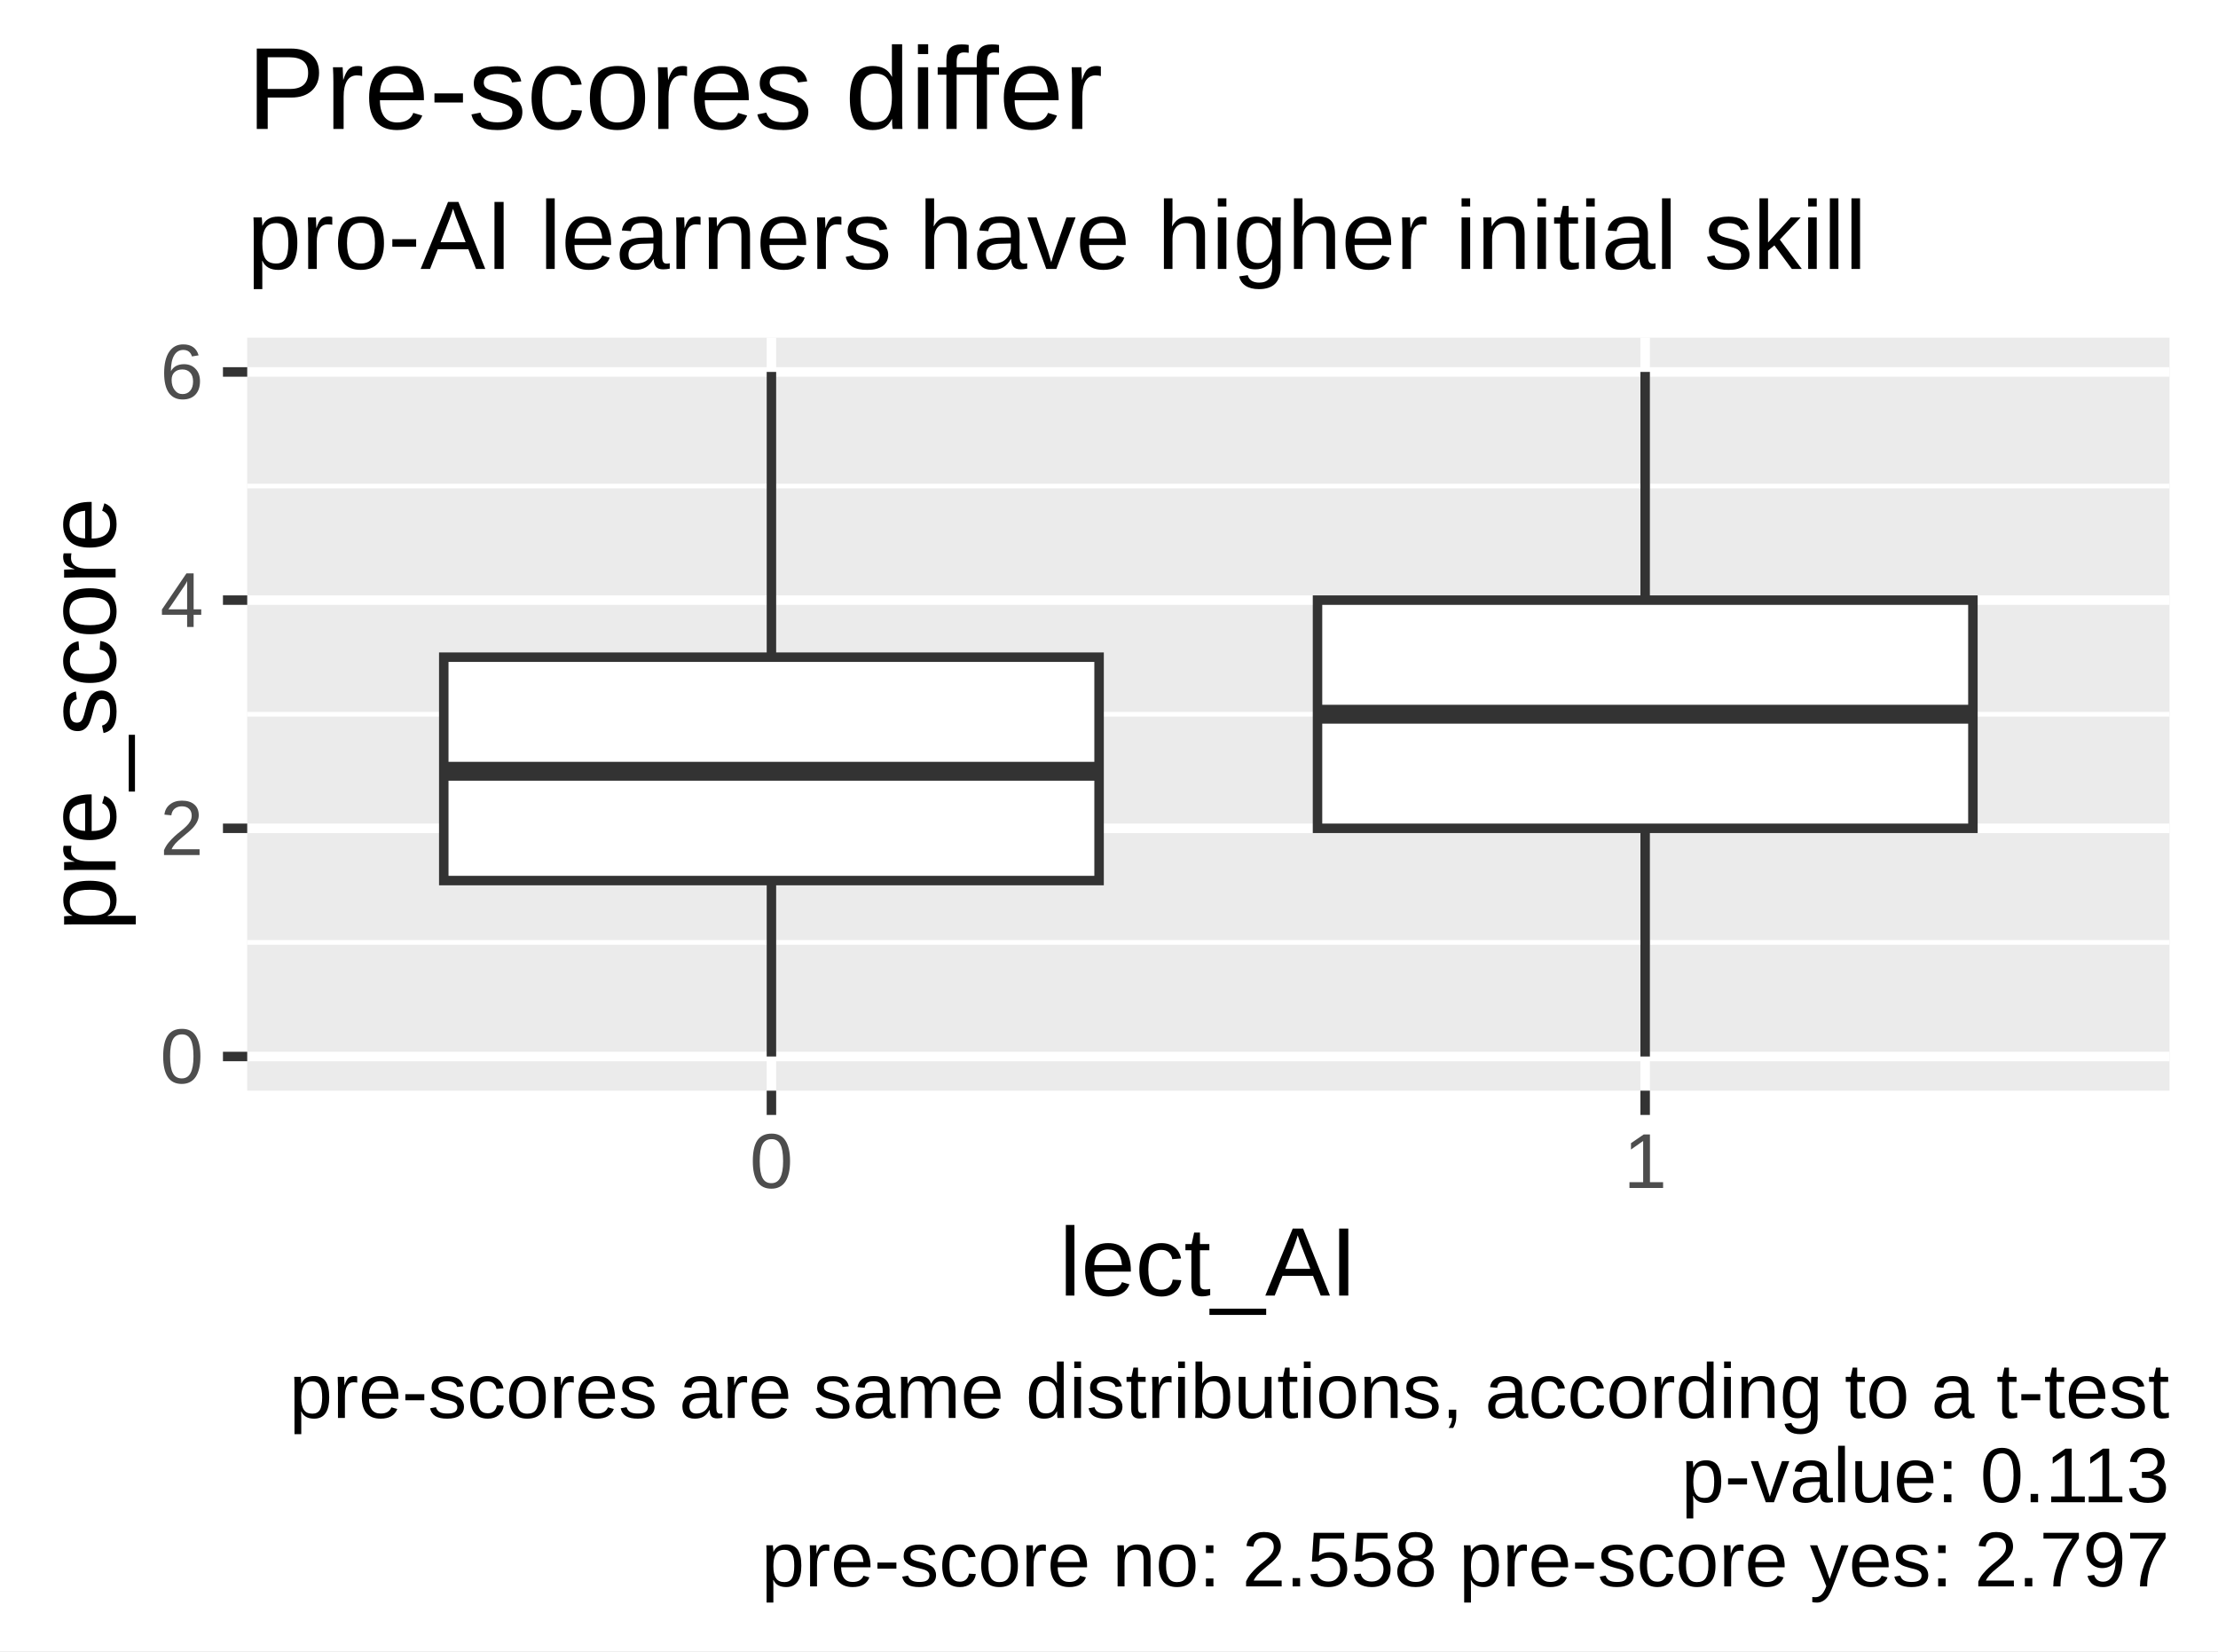
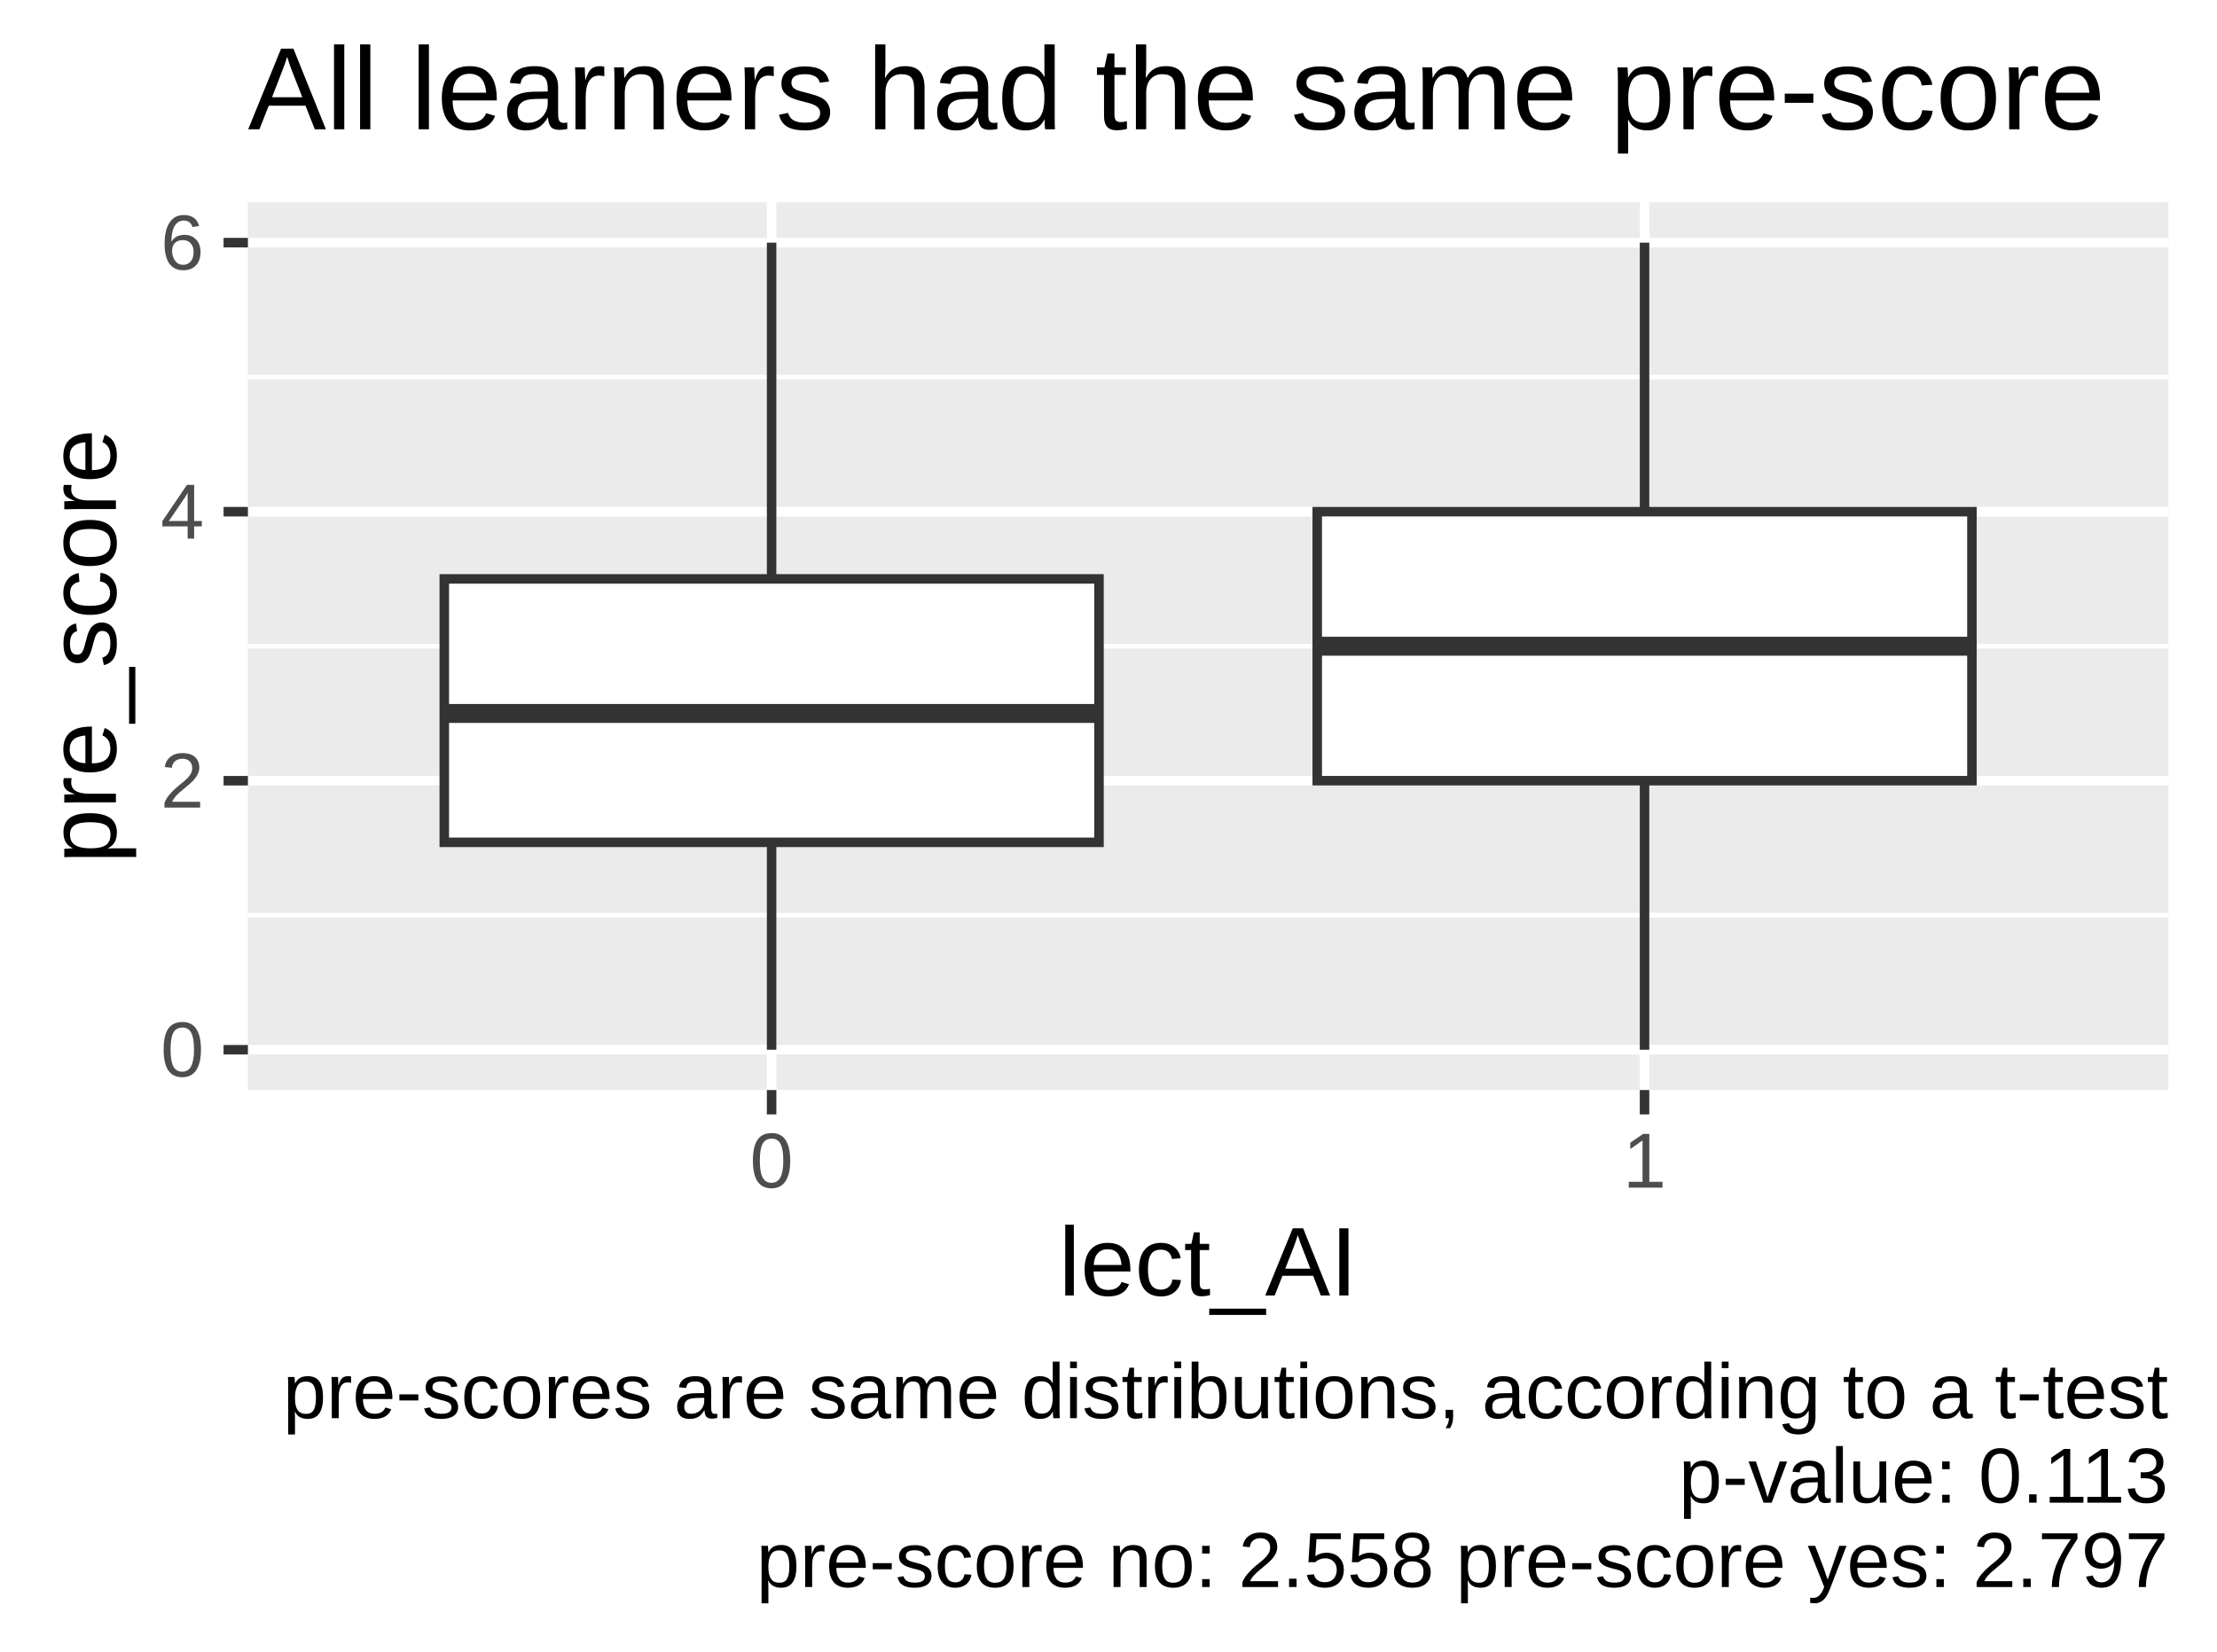
- <svg xmlns="http://www.w3.org/2000/svg" width="250.40pt" height="186.40pt" viewBox="0 0 250.40 186.40">
+ <svg xmlns="http://www.w3.org/2000/svg" width="249.60pt" height="186.00pt" viewBox="0 0 249.60 186.00">
  <g class="svglite">
    <defs>
      <style type="text/css">
    .svglite line, .svglite polyline, .svglite polygon, .svglite path, .svglite rect, .svglite circle {
      fill: none;
      stroke: #000000;
      stroke-linecap: round;
      stroke-linejoin: round;
      stroke-miterlimit: 10.00;
    }
    .svglite text {
      white-space: pre;
    }
    .svglite g.glyphgroup path {
      fill: inherit;
      stroke: none;
    }
  </style>
    </defs>
    <rect width="100%" height="100%" style="stroke: none; fill: #FFFFFF;" />
    <defs>
-       <clipPath id="cpMC4wMHwyNTAuNDB8MC4wMHwxODYuNDA=">
-         <rect x="0.00" y="0.00" width="250.40" height="186.40" />
+       <clipPath id="cpMC4wMHwyNDkuNjB8MC4wMHwxODYuMDA=">
+         <rect x="0.00" y="0.00" width="249.60" height="186.00" />
      </clipPath>
    </defs>
-     <g clip-path="url(#cpMC4wMHwyNTAuNDB8MC4wMHwxODYuNDA=)">
-       <rect x="0.00" y="0.00" width="250.40" height="186.40" style="stroke-width: 1.07; stroke: #FFFFFF; fill: #FFFFFF;" />
+     <g clip-path="url(#cpMC4wMHwyNDkuNjB8MC4wMHwxODYuMDA=)">
+       <rect x="0.00" y="0.00" width="249.60" height="186.00" style="stroke-width: 1.07; stroke: #FFFFFF; fill: #FFFFFF;" />
    </g>
    <defs>
-       <clipPath id="cpMjcuOTF8MjQ0LjkyfDM4LjEyfDEyMy4xMw==">
-         <rect x="27.91" y="38.12" width="217.02" height="85.01" />
+       <clipPath id="cpMjcuOTF8MjQ0LjEyfDIyLjc4fDEyMi43Mw==">
+         <rect x="27.91" y="22.78" width="216.22" height="99.95" />
      </clipPath>
    </defs>
-     <g clip-path="url(#cpMjcuOTF8MjQ0LjkyfDM4LjEyfDEyMy4xMw==)">
-       <rect x="27.91" y="38.12" width="217.02" height="85.01" style="stroke-width: 1.07; stroke: none; fill: #EBEBEB;" />
-       <polyline points="27.91,106.39 244.92,106.39 " style="stroke-width: 0.53; stroke: #FFFFFF; stroke-linecap: butt;" />
-       <polyline points="27.91,80.63 244.92,80.63 " style="stroke-width: 0.53; stroke: #FFFFFF; stroke-linecap: butt;" />
-       <polyline points="27.91,54.87 244.92,54.87 " style="stroke-width: 0.53; stroke: #FFFFFF; stroke-linecap: butt;" />
-       <polyline points="27.91,119.27 244.92,119.27 " style="stroke-width: 1.07; stroke: #FFFFFF; stroke-linecap: butt;" />
-       <polyline points="27.91,93.51 244.92,93.51 " style="stroke-width: 1.07; stroke: #FFFFFF; stroke-linecap: butt;" />
-       <polyline points="27.91,67.75 244.92,67.75 " style="stroke-width: 1.07; stroke: #FFFFFF; stroke-linecap: butt;" />
-       <polyline points="27.91,41.99 244.92,41.99 " style="stroke-width: 1.07; stroke: #FFFFFF; stroke-linecap: butt;" />
-       <polyline points="87.09,123.13 87.09,38.12 " style="stroke-width: 1.07; stroke: #FFFFFF; stroke-linecap: butt;" />
-       <polyline points="185.73,123.13 185.73,38.12 " style="stroke-width: 1.07; stroke: #FFFFFF; stroke-linecap: butt;" />
-       <line x1="87.09" y1="74.19" x2="87.09" y2="41.99" style="stroke-width: 1.07; stroke: #333333; stroke-linecap: butt;" />
-       <line x1="87.09" y1="99.41" x2="87.09" y2="119.27" style="stroke-width: 1.07; stroke: #333333; stroke-linecap: butt;" />
-       <polygon points="50.10,74.19 50.10,99.41 124.08,99.41 124.08,74.19 50.10,74.19 " style="stroke-width: 1.07; stroke: #333333; stroke-linecap: butt; stroke-linejoin: miter; fill: #FFFFFF;" />
-       <line x1="50.10" y1="87.07" x2="124.08" y2="87.07" style="stroke-width: 2.13; stroke: #333333; stroke-linecap: butt; stroke-linejoin: miter;" />
-       <line x1="185.73" y1="67.75" x2="185.73" y2="41.99" style="stroke-width: 1.07; stroke: #333333; stroke-linecap: butt;" />
-       <line x1="185.73" y1="93.51" x2="185.73" y2="119.27" style="stroke-width: 1.07; stroke: #333333; stroke-linecap: butt;" />
-       <polygon points="148.74,67.75 148.74,93.51 222.73,93.51 222.73,67.75 148.74,67.75 " style="stroke-width: 1.07; stroke: #333333; stroke-linecap: butt; stroke-linejoin: miter; fill: #FFFFFF;" />
-       <line x1="148.74" y1="80.63" x2="222.73" y2="80.63" style="stroke-width: 2.13; stroke: #333333; stroke-linecap: butt; stroke-linejoin: miter;" />
+     <g clip-path="url(#cpMjcuOTF8MjQ0LjEyfDIyLjc4fDEyMi43Mw==)">
+       <rect x="27.91" y="22.78" width="216.22" height="99.95" style="stroke-width: 1.07; stroke: none; fill: #EBEBEB;" />
+       <polyline points="27.91,103.04 244.12,103.04 " style="stroke-width: 0.53; stroke: #FFFFFF; stroke-linecap: butt;" />
+       <polyline points="27.91,72.76 244.12,72.76 " style="stroke-width: 0.53; stroke: #FFFFFF; stroke-linecap: butt;" />
+       <polyline points="27.91,42.47 244.12,42.47 " style="stroke-width: 0.53; stroke: #FFFFFF; stroke-linecap: butt;" />
+       <polyline points="27.91,118.19 244.12,118.19 " style="stroke-width: 1.07; stroke: #FFFFFF; stroke-linecap: butt;" />
+       <polyline points="27.91,87.90 244.12,87.90 " style="stroke-width: 1.07; stroke: #FFFFFF; stroke-linecap: butt;" />
+       <polyline points="27.91,57.61 244.12,57.61 " style="stroke-width: 1.07; stroke: #FFFFFF; stroke-linecap: butt;" />
+       <polyline points="27.91,27.32 244.12,27.32 " style="stroke-width: 1.07; stroke: #FFFFFF; stroke-linecap: butt;" />
+       <polyline points="86.87,122.73 86.87,22.78 " style="stroke-width: 1.07; stroke: #FFFFFF; stroke-linecap: butt;" />
+       <polyline points="185.15,122.73 185.15,22.78 " style="stroke-width: 1.07; stroke: #FFFFFF; stroke-linecap: butt;" />
+       <line x1="86.87" y1="65.18" x2="86.87" y2="27.32" style="stroke-width: 1.07; stroke: #333333; stroke-linecap: butt;" />
+       <line x1="86.87" y1="94.84" x2="86.87" y2="118.19" style="stroke-width: 1.07; stroke: #333333; stroke-linecap: butt;" />
+       <polygon points="50.02,65.18 50.02,94.84 123.73,94.84 123.73,65.18 50.02,65.18 " style="stroke-width: 1.07; stroke: #333333; stroke-linecap: butt; stroke-linejoin: miter; fill: #FFFFFF;" />
+       <line x1="50.02" y1="80.33" x2="123.73" y2="80.33" style="stroke-width: 2.13; stroke: #333333; stroke-linecap: butt; stroke-linejoin: miter;" />
+       <line x1="185.15" y1="57.61" x2="185.15" y2="27.32" style="stroke-width: 1.07; stroke: #333333; stroke-linecap: butt;" />
+       <line x1="185.15" y1="87.90" x2="185.15" y2="118.19" style="stroke-width: 1.07; stroke: #333333; stroke-linecap: butt;" />
+       <polygon points="148.30,57.61 148.30,87.90 222.01,87.90 222.01,57.61 148.30,57.61 " style="stroke-width: 1.07; stroke: #333333; stroke-linecap: butt; stroke-linejoin: miter; fill: #FFFFFF;" />
+       <line x1="148.30" y1="72.76" x2="222.01" y2="72.76" style="stroke-width: 2.13; stroke: #333333; stroke-linecap: butt; stroke-linejoin: miter;" />
    </g>
-     <g clip-path="url(#cpMC4wMHwyNTAuNDB8MC4wMHwxODYuNDA=)">
-       <text x="22.97" y="122.29" text-anchor="end" style="font-size: 8.80px;fill: #4D4D4D; font-family: &quot;Arimo&quot;;" textLength="4.89px" lengthAdjust="spacingAndGlyphs">0</text>
-       <text x="22.97" y="96.53" text-anchor="end" style="font-size: 8.80px;fill: #4D4D4D; font-family: &quot;Arimo&quot;;" textLength="4.89px" lengthAdjust="spacingAndGlyphs">2</text>
-       <text x="22.97" y="70.78" text-anchor="end" style="font-size: 8.80px;fill: #4D4D4D; font-family: &quot;Arimo&quot;;" textLength="4.89px" lengthAdjust="spacingAndGlyphs">4</text>
-       <text x="22.97" y="45.02" text-anchor="end" style="font-size: 8.80px;fill: #4D4D4D; font-family: &quot;Arimo&quot;;" textLength="4.89px" lengthAdjust="spacingAndGlyphs">6</text>
-       <polyline points="25.17,119.27 27.91,119.27 " style="stroke-width: 1.07; stroke: #333333; stroke-linecap: butt;" />
-       <polyline points="25.17,93.51 27.91,93.51 " style="stroke-width: 1.07; stroke: #333333; stroke-linecap: butt;" />
-       <polyline points="25.17,67.75 27.91,67.75 " style="stroke-width: 1.07; stroke: #333333; stroke-linecap: butt;" />
-       <polyline points="25.17,41.99 27.91,41.99 " style="stroke-width: 1.07; stroke: #333333; stroke-linecap: butt;" />
-       <polyline points="87.09,125.87 87.09,123.13 " style="stroke-width: 1.07; stroke: #333333; stroke-linecap: butt;" />
-       <polyline points="185.73,125.87 185.73,123.13 " style="stroke-width: 1.07; stroke: #333333; stroke-linecap: butt;" />
-       <text x="87.09" y="134.12" text-anchor="middle" style="font-size: 8.80px;fill: #4D4D4D; font-family: &quot;Arimo&quot;;" textLength="4.89px" lengthAdjust="spacingAndGlyphs">0</text>
-       <text x="185.73" y="134.12" text-anchor="middle" style="font-size: 8.80px;fill: #4D4D4D; font-family: &quot;Arimo&quot;;" textLength="4.89px" lengthAdjust="spacingAndGlyphs">1</text>
-       <text x="136.41" y="146.26" text-anchor="middle" style="font-size: 11.00px; font-family: &quot;Arimo&quot;;" textLength="33.66px" lengthAdjust="spacingAndGlyphs">lect_AI</text>
-       <text transform="translate(13.05,80.63) rotate(-90)" text-anchor="middle" style="font-size: 11.00px; font-family: &quot;Arimo&quot;;" textLength="48.94px" lengthAdjust="spacingAndGlyphs">pre_score</text>
-       <text x="27.91" y="30.36" style="font-size: 11.00px; font-family: &quot;Arimo&quot;;" textLength="182.88px" lengthAdjust="spacingAndGlyphs">pro-AI learners have higher initial skill</text>
-       <text x="27.91" y="14.56" style="font-size: 13.20px; font-family: &quot;Arimo&quot;;" textLength="96.45px" lengthAdjust="spacingAndGlyphs">Pre-scores differ</text>
-       <text x="244.92" y="160.08" text-anchor="end" style="font-size: 8.80px; font-family: &quot;Arimo&quot;;" textLength="212.08px" lengthAdjust="spacingAndGlyphs">pre-scores are same distributions, according to a t-test</text>
-       <text x="244.92" y="169.59" text-anchor="end" style="font-size: 8.80px; font-family: &quot;Arimo&quot;;" textLength="55.06px" lengthAdjust="spacingAndGlyphs">p-value: 0.113</text>
-       <text x="244.92" y="179.09" text-anchor="end" style="font-size: 8.80px; font-family: &quot;Arimo&quot;;" textLength="158.83px" lengthAdjust="spacingAndGlyphs">pre-score no: 2.558 pre-score yes: 2.797</text>
+     <g clip-path="url(#cpMC4wMHwyNDkuNjB8MC4wMHwxODYuMDA=)">
+       <text x="22.97" y="121.21" text-anchor="end" style="font-size: 8.80px;fill: #4D4D4D; font-family: &quot;Arimo&quot;;" textLength="4.89px" lengthAdjust="spacingAndGlyphs">0</text>
+       <text x="22.97" y="90.93" text-anchor="end" style="font-size: 8.80px;fill: #4D4D4D; font-family: &quot;Arimo&quot;;" textLength="4.89px" lengthAdjust="spacingAndGlyphs">2</text>
+       <text x="22.97" y="60.64" text-anchor="end" style="font-size: 8.80px;fill: #4D4D4D; font-family: &quot;Arimo&quot;;" textLength="4.89px" lengthAdjust="spacingAndGlyphs">4</text>
+       <text x="22.97" y="30.35" text-anchor="end" style="font-size: 8.80px;fill: #4D4D4D; font-family: &quot;Arimo&quot;;" textLength="4.89px" lengthAdjust="spacingAndGlyphs">6</text>
+       <polyline points="25.17,118.19 27.91,118.19 " style="stroke-width: 1.07; stroke: #333333; stroke-linecap: butt;" />
+       <polyline points="25.17,87.90 27.91,87.90 " style="stroke-width: 1.07; stroke: #333333; stroke-linecap: butt;" />
+       <polyline points="25.17,57.61 27.91,57.61 " style="stroke-width: 1.07; stroke: #333333; stroke-linecap: butt;" />
+       <polyline points="25.17,27.32 27.91,27.32 " style="stroke-width: 1.07; stroke: #333333; stroke-linecap: butt;" />
+       <polyline points="86.87,125.47 86.87,122.73 " style="stroke-width: 1.07; stroke: #333333; stroke-linecap: butt;" />
+       <polyline points="185.15,125.47 185.15,122.73 " style="stroke-width: 1.07; stroke: #333333; stroke-linecap: butt;" />
+       <text x="86.87" y="133.72" text-anchor="middle" style="font-size: 8.80px;fill: #4D4D4D; font-family: &quot;Arimo&quot;;" textLength="4.89px" lengthAdjust="spacingAndGlyphs">0</text>
+       <text x="185.15" y="133.72" text-anchor="middle" style="font-size: 8.80px;fill: #4D4D4D; font-family: &quot;Arimo&quot;;" textLength="4.89px" lengthAdjust="spacingAndGlyphs">1</text>
+       <text x="136.01" y="145.86" text-anchor="middle" style="font-size: 11.00px; font-family: &quot;Arimo&quot;;" textLength="33.66px" lengthAdjust="spacingAndGlyphs">lect_AI</text>
+       <text transform="translate(13.05,72.76) rotate(-90)" text-anchor="middle" style="font-size: 11.00px; font-family: &quot;Arimo&quot;;" textLength="48.94px" lengthAdjust="spacingAndGlyphs">pre_score</text>
+       <text x="27.91" y="14.56" style="font-size: 13.20px; font-family: &quot;Arimo&quot;;" textLength="208.78px" lengthAdjust="spacingAndGlyphs">All learners had the same pre-score</text>
+       <text x="244.12" y="159.68" text-anchor="end" style="font-size: 8.80px; font-family: &quot;Arimo&quot;;" textLength="212.08px" lengthAdjust="spacingAndGlyphs">pre-scores are same distributions, according to a t-test</text>
+       <text x="244.12" y="169.19" text-anchor="end" style="font-size: 8.80px; font-family: &quot;Arimo&quot;;" textLength="55.06px" lengthAdjust="spacingAndGlyphs">p-value: 0.113</text>
+       <text x="244.12" y="178.69" text-anchor="end" style="font-size: 8.80px; font-family: &quot;Arimo&quot;;" textLength="158.83px" lengthAdjust="spacingAndGlyphs">pre-score no: 2.558 pre-score yes: 2.797</text>
    </g>
  </g>
</svg>
